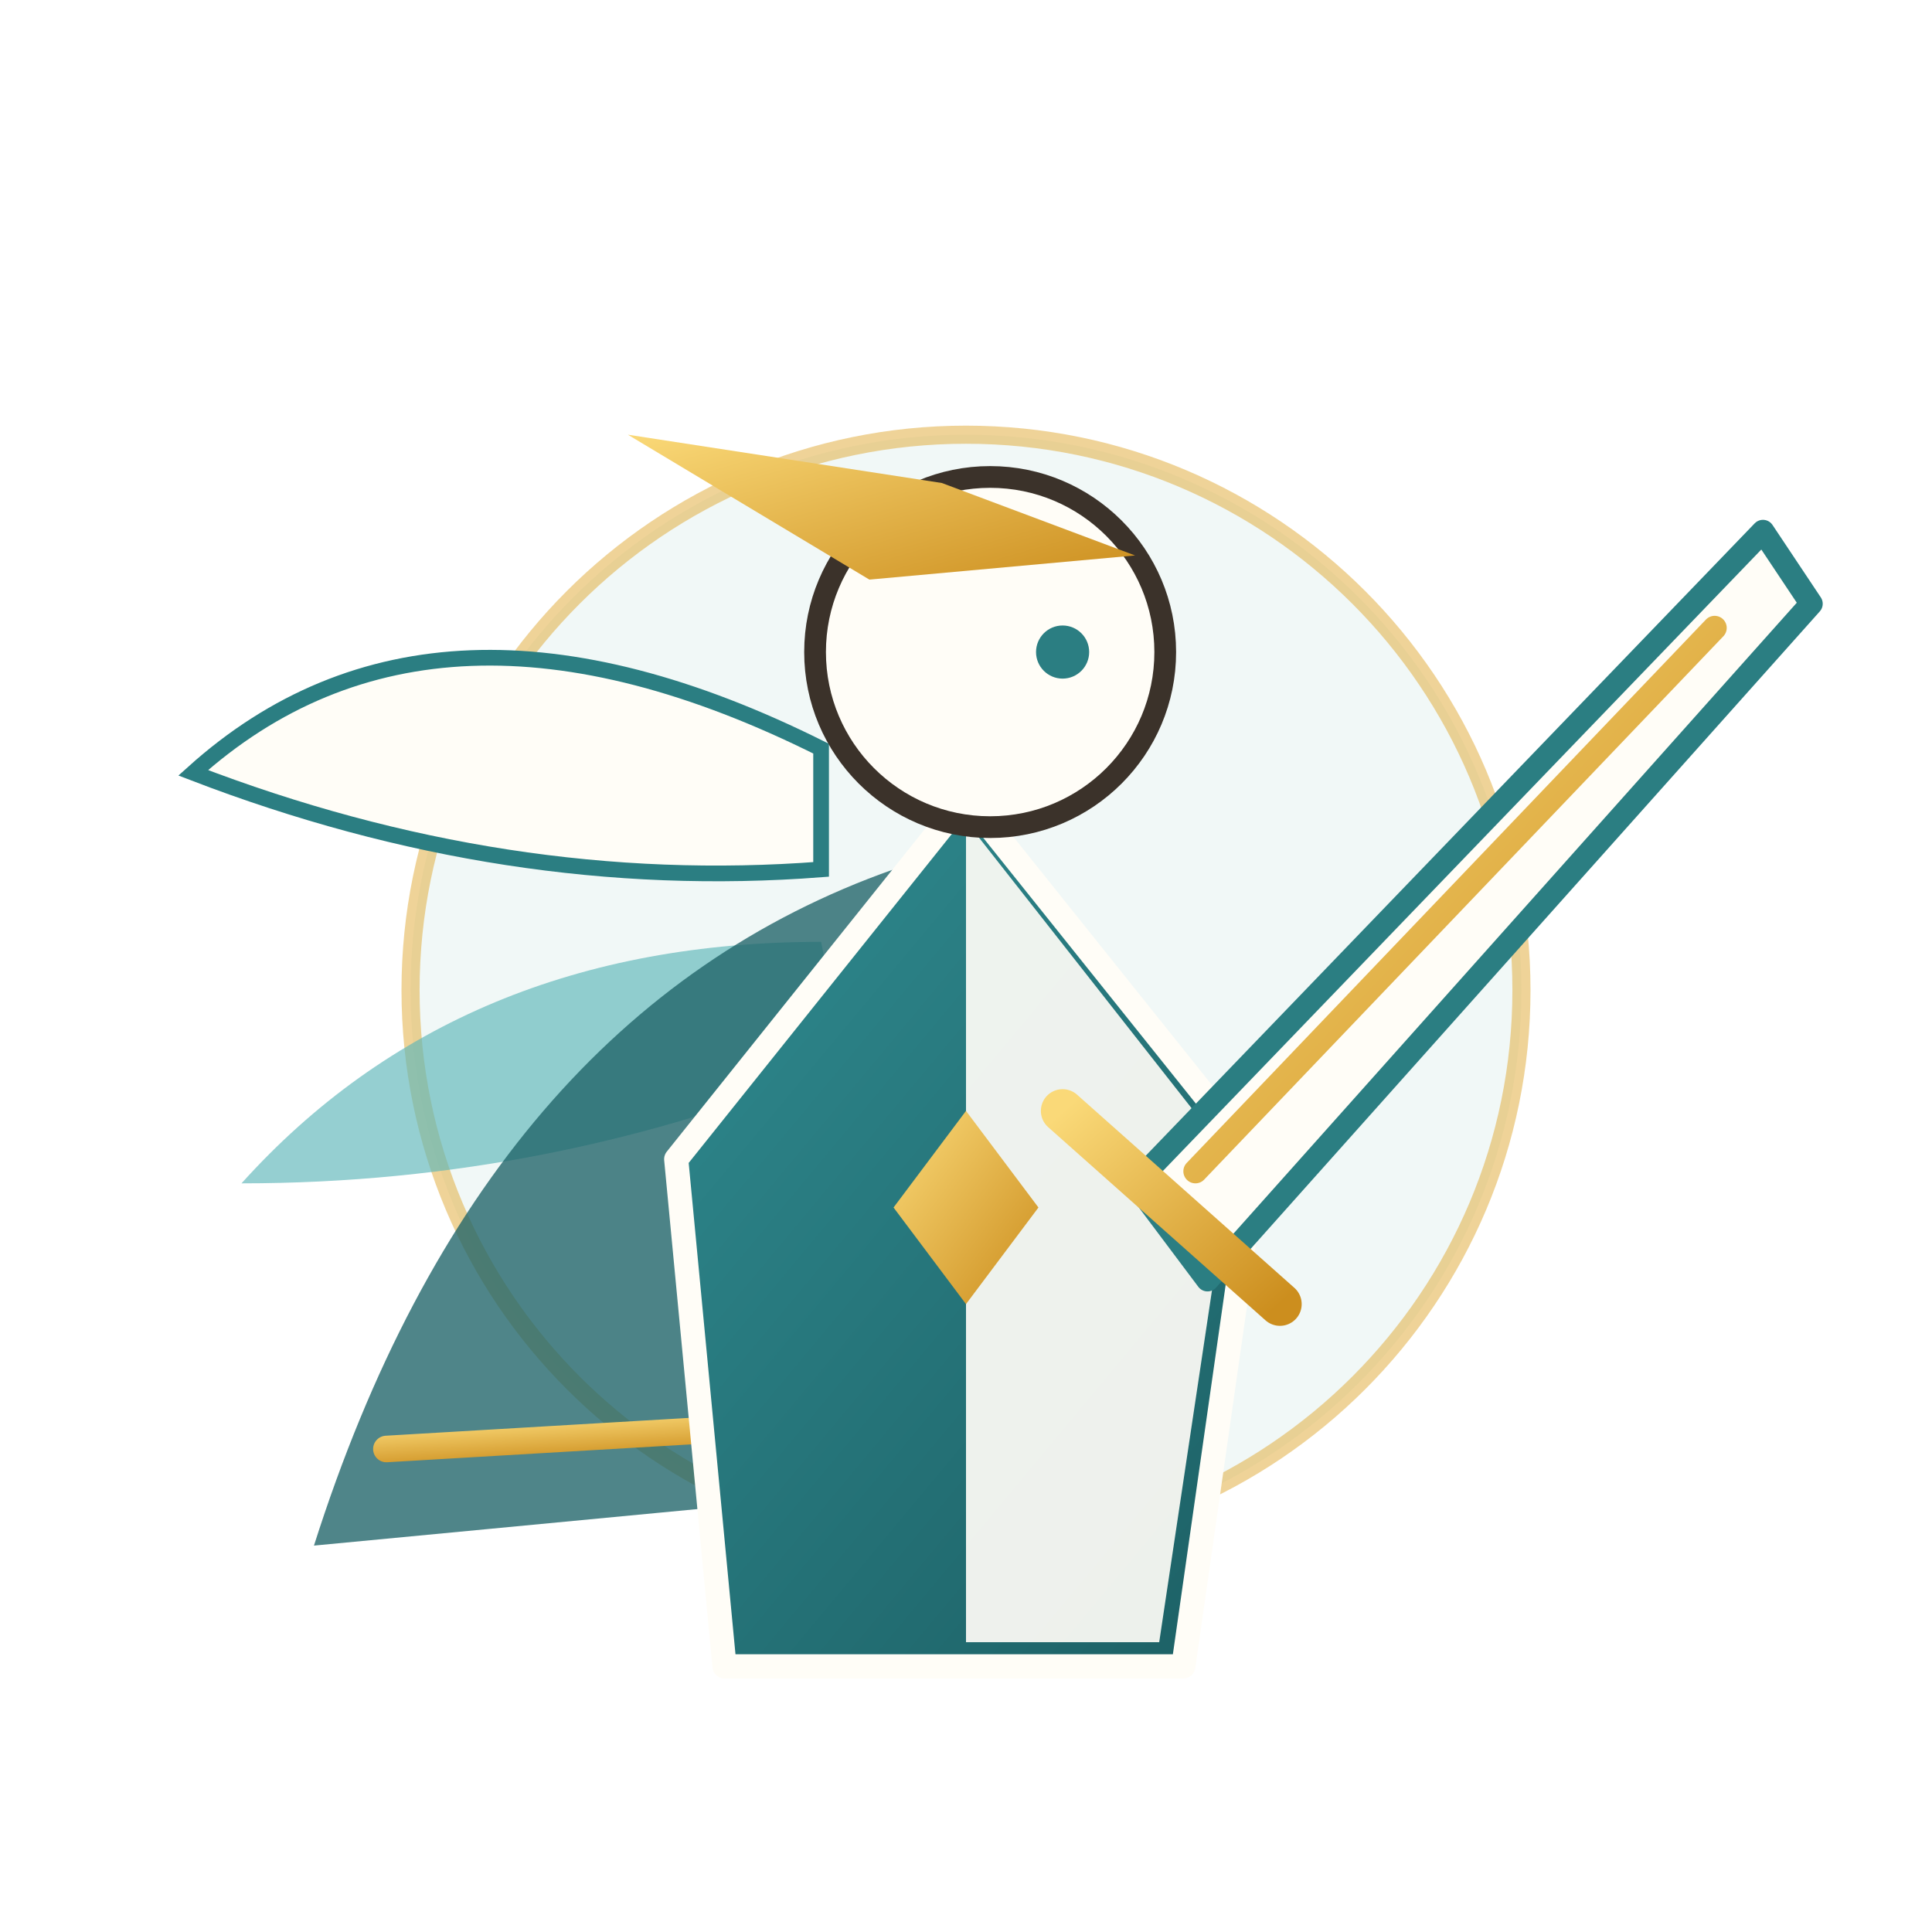
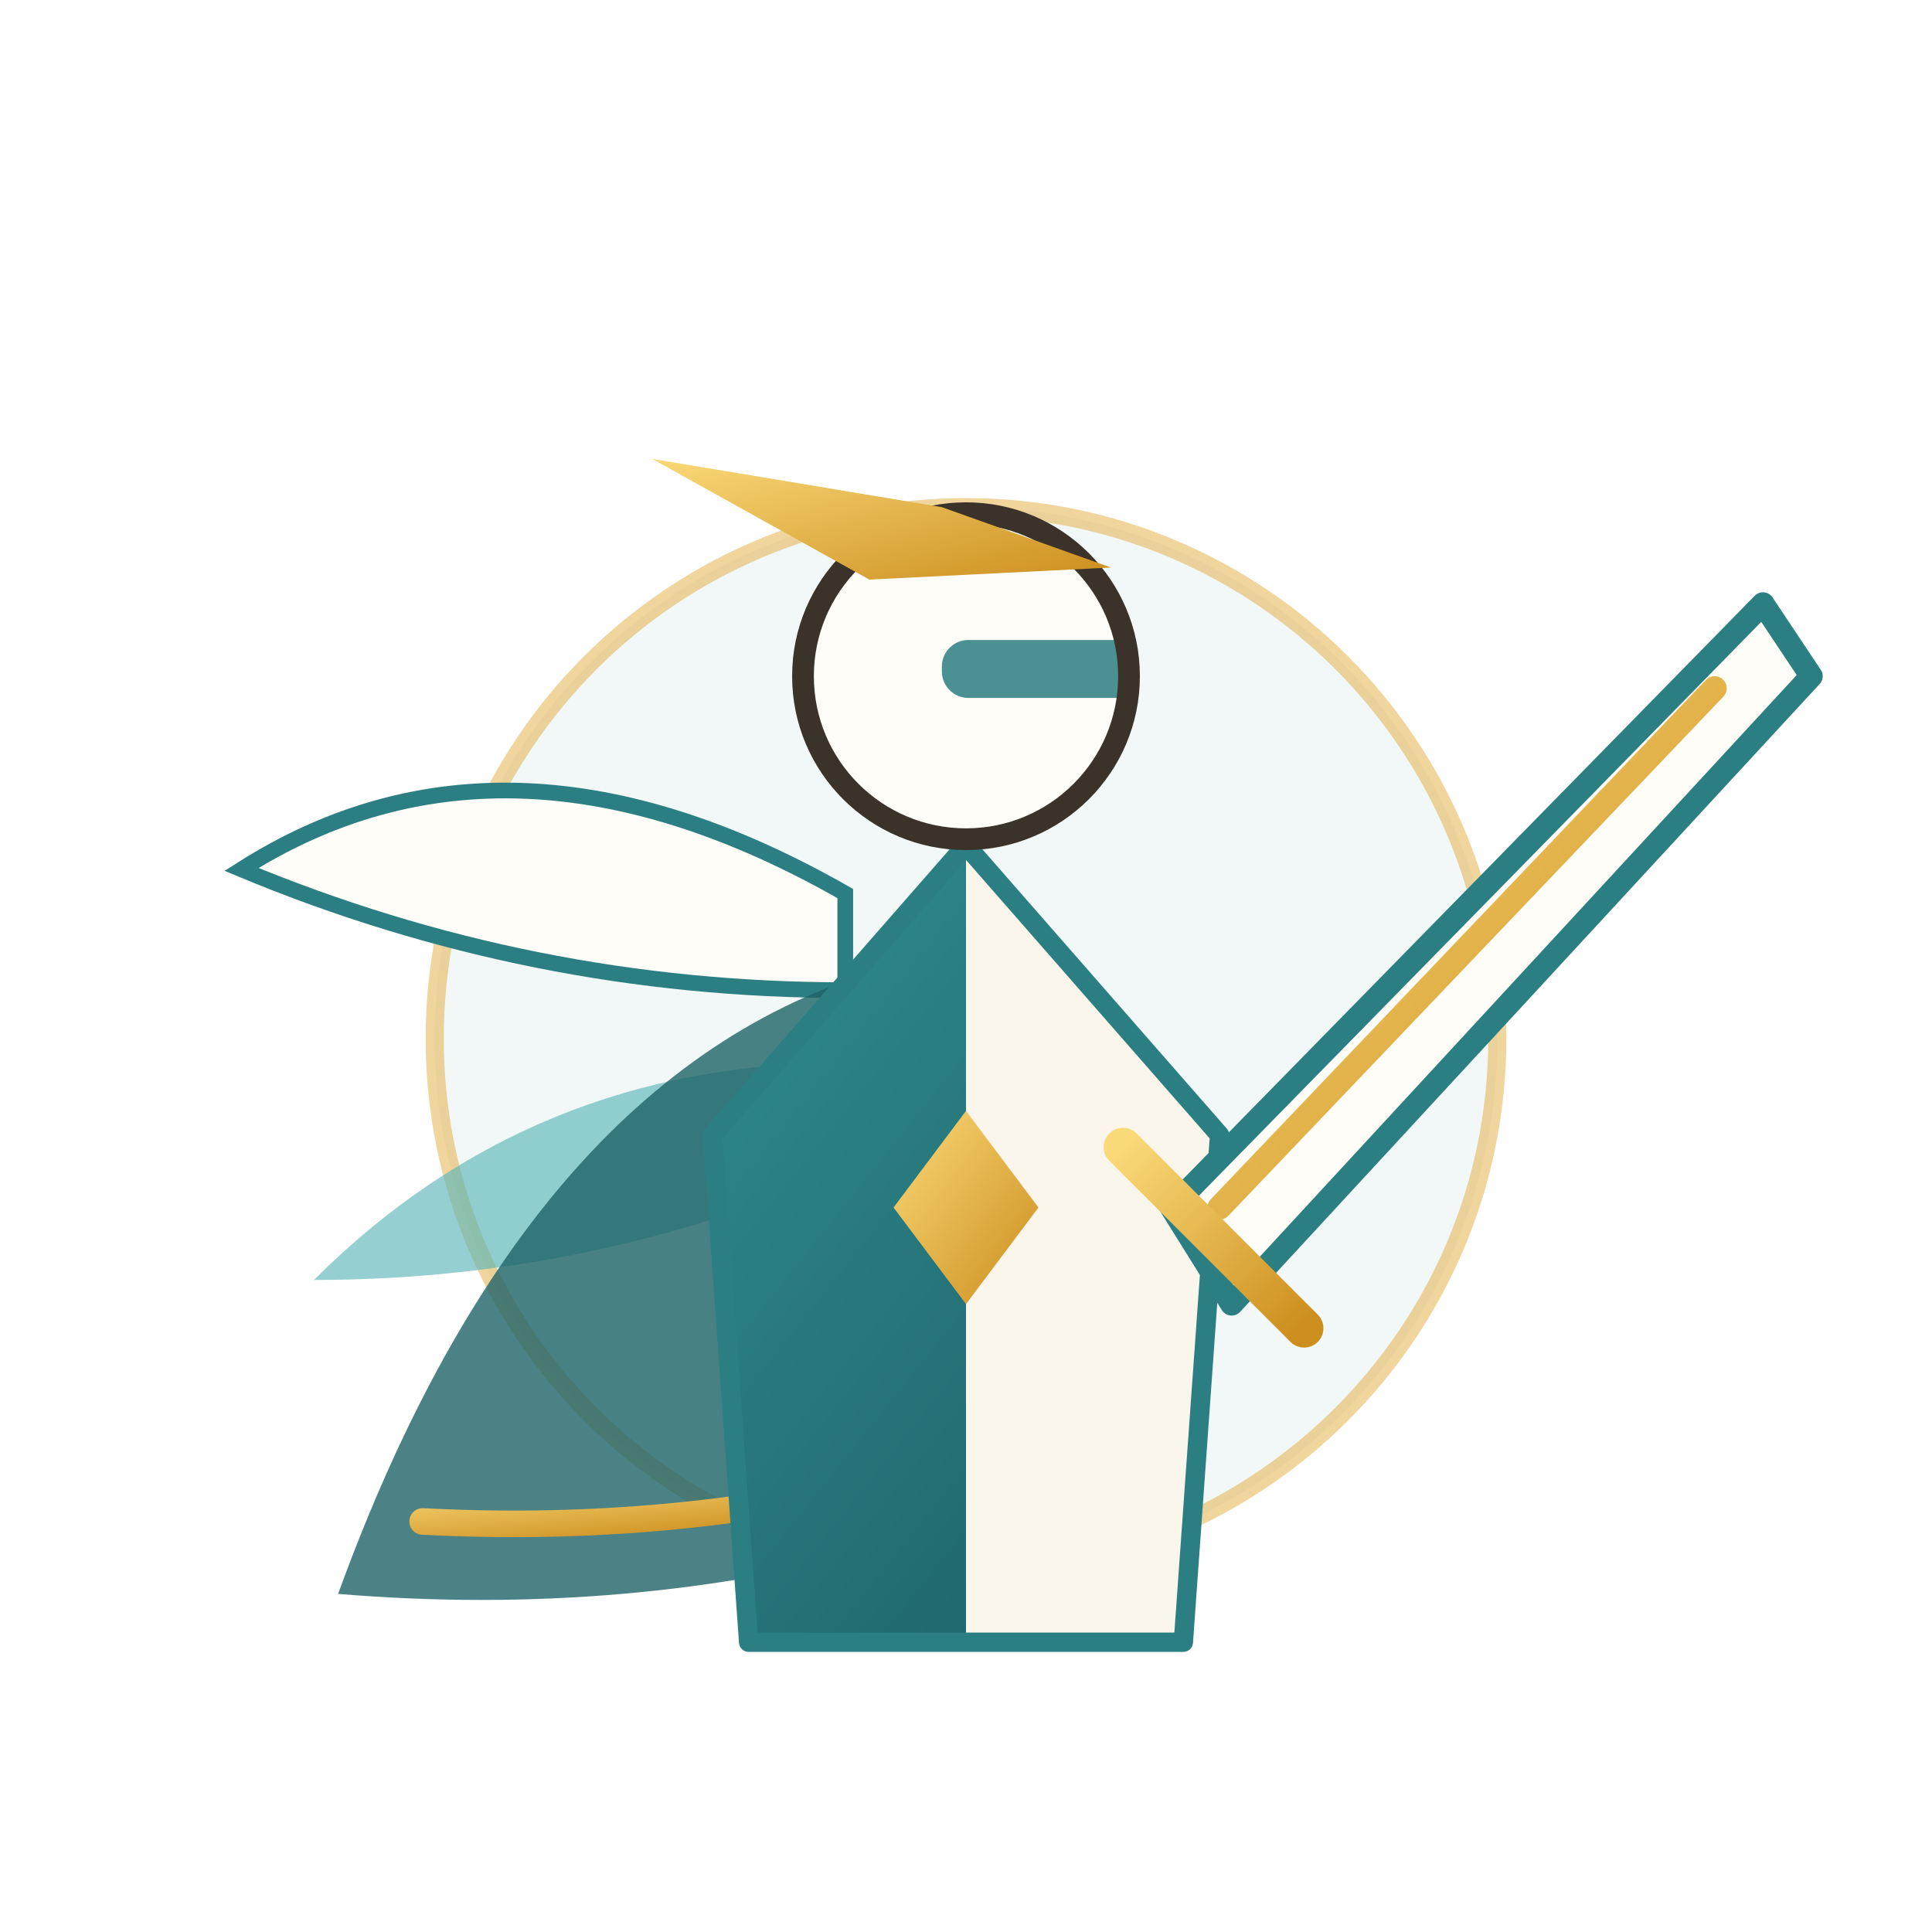
- <svg xmlns="http://www.w3.org/2000/svg" viewBox="0 0 160 160" data-foot="80,140">
+ <svg xmlns="http://www.w3.org/2000/svg" viewBox="0 0 160 160" data-foot="80,136">
  <defs>
    <linearGradient id="lq_body" x1="0" y1="0" x2="0.8" y2="1">
      <stop offset="0%" stop-color="#308C91" />
      <stop offset="100%" stop-color="#1E6368" />
    </linearGradient>
    <linearGradient id="lq_gold" x1="0" y1="0" x2="1" y2="1">
      <stop offset="0%" stop-color="#FAD978" />
      <stop offset="100%" stop-color="#CC8E1E" />
    </linearGradient>
+     <clipPath id="lq_tc">
+       <path d="M 80 70 L 101 94 L 98 136 L 62 136 L 59 94 Z" />
+     </clipPath>
+     <clipPath id="lq_hc">
+       <circle cx="80" cy="56" r="13.5" />
+     </clipPath>
  </defs>
-   <g id="bone_back_hair" data-pivot="80,82">
-     <circle cx="80" cy="82" r="46" fill="#EDF6F5" fill-opacity="0.76" stroke="#E0A832" stroke-width="1.5" stroke-opacity="0.5" />
-     <path d="M 68 62 Q 36 46 16 64 Q 42 74 68 72 Z" fill="#FFFDF7" stroke="#2B7E82" stroke-width="1.3" />
-     <path d="M 68 78 Q 38 78 20 98 Q 46 98 70 88 Z" fill="#5CB5B8" opacity="0.65" />
+   <g id="bone_back_hair" data-pivot="80,86">
+     <circle cx="80" cy="86" r="44" fill="#EDF6F5" fill-opacity="0.76" stroke="#E0A832" stroke-width="1.5" stroke-opacity="0.48" />
+     <path d="M 70 74 Q 42 58 20 72 Q 44 82 70 82 Z" fill="#FFFDF7" stroke="#2B7E82" stroke-width="1.3" />
+     <path d="M 70 88 Q 44 88 26 106 Q 50 106 72 96 Z" fill="#5CB5B8" opacity="0.65" />
  </g>
-   <g id="bone_cape_back" data-pivot="74,84">
-     <path d="M 74 72 Q 40 84 26 128 L 68 124 Z" fill="#1E6368" opacity="0.78" />
-     <path d="M 32 120 L 66 118" stroke="url(#lq_gold)" stroke-width="2.2" stroke-linecap="round" />
+   <g id="bone_cape_back" data-pivot="70,82">
+     <path d="M 74 80 Q 44 88 28 132 Q 52 134 74 128 Z" fill="#1E6368" opacity="0.80" />
+     <path d="M 35 126 Q 54 127 72 123" fill="none" stroke="url(#lq_gold)" stroke-width="2.2" stroke-linecap="round" />
  </g>
-   <g id="bone_torso" data-pivot="80,114">
-     <polygon points="80,66 104,96 98,138 60,138 56,96" fill="url(#lq_body)" stroke="#FFFDF7" stroke-width="2.0" stroke-linejoin="round" />
-     <polygon points="80,68 102,96 96,136 80,136" fill="#FFFDF7" opacity="0.92" />
-     <path d="M 62 128 L 96 128" stroke="url(#lq_gold)" stroke-width="2.2" stroke-linecap="round" />
-     <polygon points="80,92 86,100 80,108 74,100" fill="url(#lq_gold)" />
+   <g id="bone_torso" data-pivot="80,136">
+     <path d="M 80 70 L 101 94 L 98 136 L 62 136 L 59 94 Z" fill="url(#lq_body)" />
+     <g clip-path="url(#lq_tc)">
+       <rect x="80" y="70" width="24" height="68" fill="#FAF6EC" />
+       <line x1="58" y1="126" x2="102" y2="126" stroke="url(#lq_gold)" stroke-width="2.2" />
+       <polygon points="80,92 86,100 80,108 74,100" fill="url(#lq_gold)" />
+     </g>
+     <path d="M 80 70 L 101 94 L 98 136 L 62 136 L 59 94 Z" fill="none" stroke="#2B7E82" stroke-width="1.6" stroke-linejoin="round" />
  </g>
-   <g id="bone_head" data-pivot="80,66">
-     <circle cx="82" cy="54" r="14.5" fill="#FFFDF7" stroke="#3B322A" stroke-width="1.8" />
-     <path d="M 72 48 L 52 36 L 78 40 L 94 46 Z" fill="url(#lq_gold)" />
-     <circle cx="88" cy="54" r="2.2" fill="#2B7E82" />
+   <g id="bone_head" data-pivot="80,68">
+     <circle cx="80" cy="56" r="13.5" fill="#FFFDF7" />
+     <g clip-path="url(#lq_hc)">
+       <rect x="78" y="53" width="18" height="4.8" rx="2.2" fill="#2B7E82" opacity="0.85" />
+     </g>
+     <circle cx="80" cy="56" r="13.5" fill="none" stroke="#3B322A" stroke-width="1.8" />
+     <path d="M 72 48 L 54 38 L 78 42 L 92 47 Z" fill="url(#lq_gold)" />
  </g>
-   <g id="bone_weapon" data-pivot="94,102">
-     <polygon points="94,98 146,44 150,50 100,106" fill="#FFFDF7" stroke="#2B7E82" stroke-width="1.9" stroke-linejoin="round" />
-     <line x1="99" y1="97" x2="142" y2="52" stroke="url(#lq_gold)" stroke-width="2.0" stroke-linecap="round" />
-     <path d="M 88 92 L 106 108" stroke="url(#lq_gold)" stroke-width="3.6" stroke-linecap="round" />
+   <g id="bone_weapon" data-pivot="98,102">
+     <polygon points="97,100 146,50 150,56 102,108" fill="#FFFDF7" stroke="#2B7E82" stroke-width="1.9" stroke-linejoin="round" />
+     <line x1="101" y1="100" x2="142" y2="57" stroke="url(#lq_gold)" stroke-width="2.0" stroke-linecap="round" />
+     <path d="M 93 95 L 108 110" stroke="url(#lq_gold)" stroke-width="3.2" stroke-linecap="round" />
  </g>
</svg>
